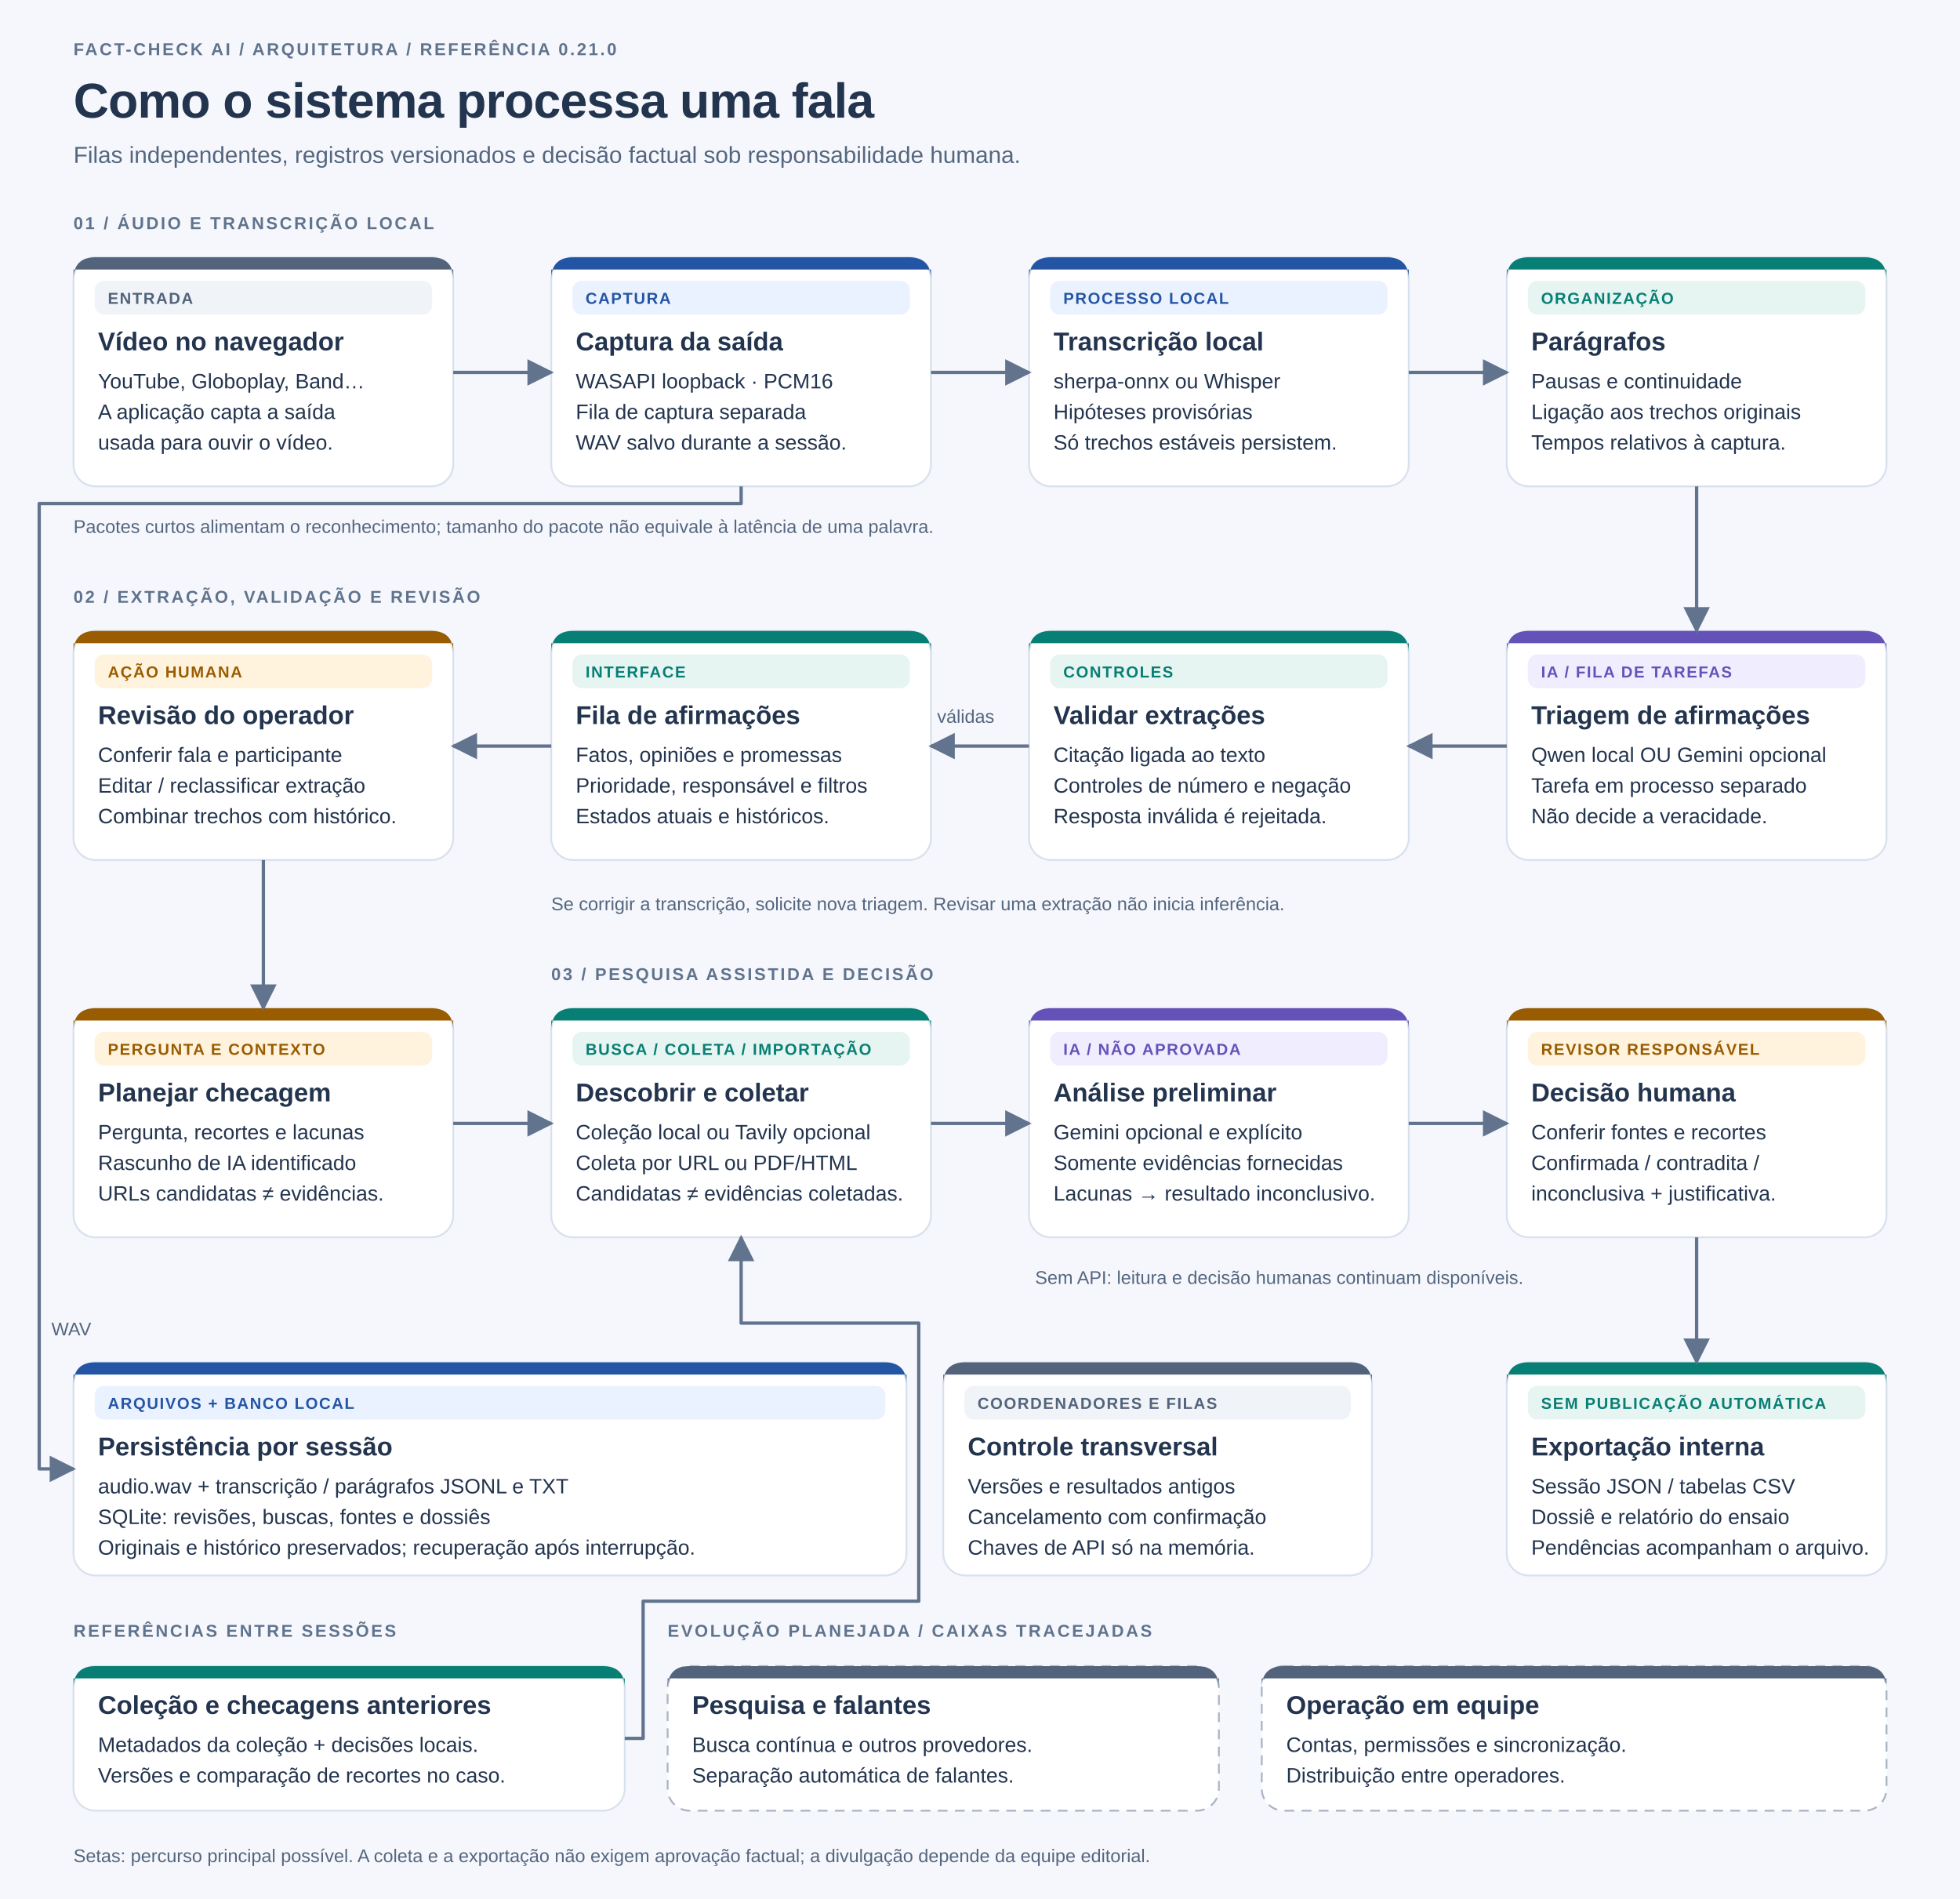
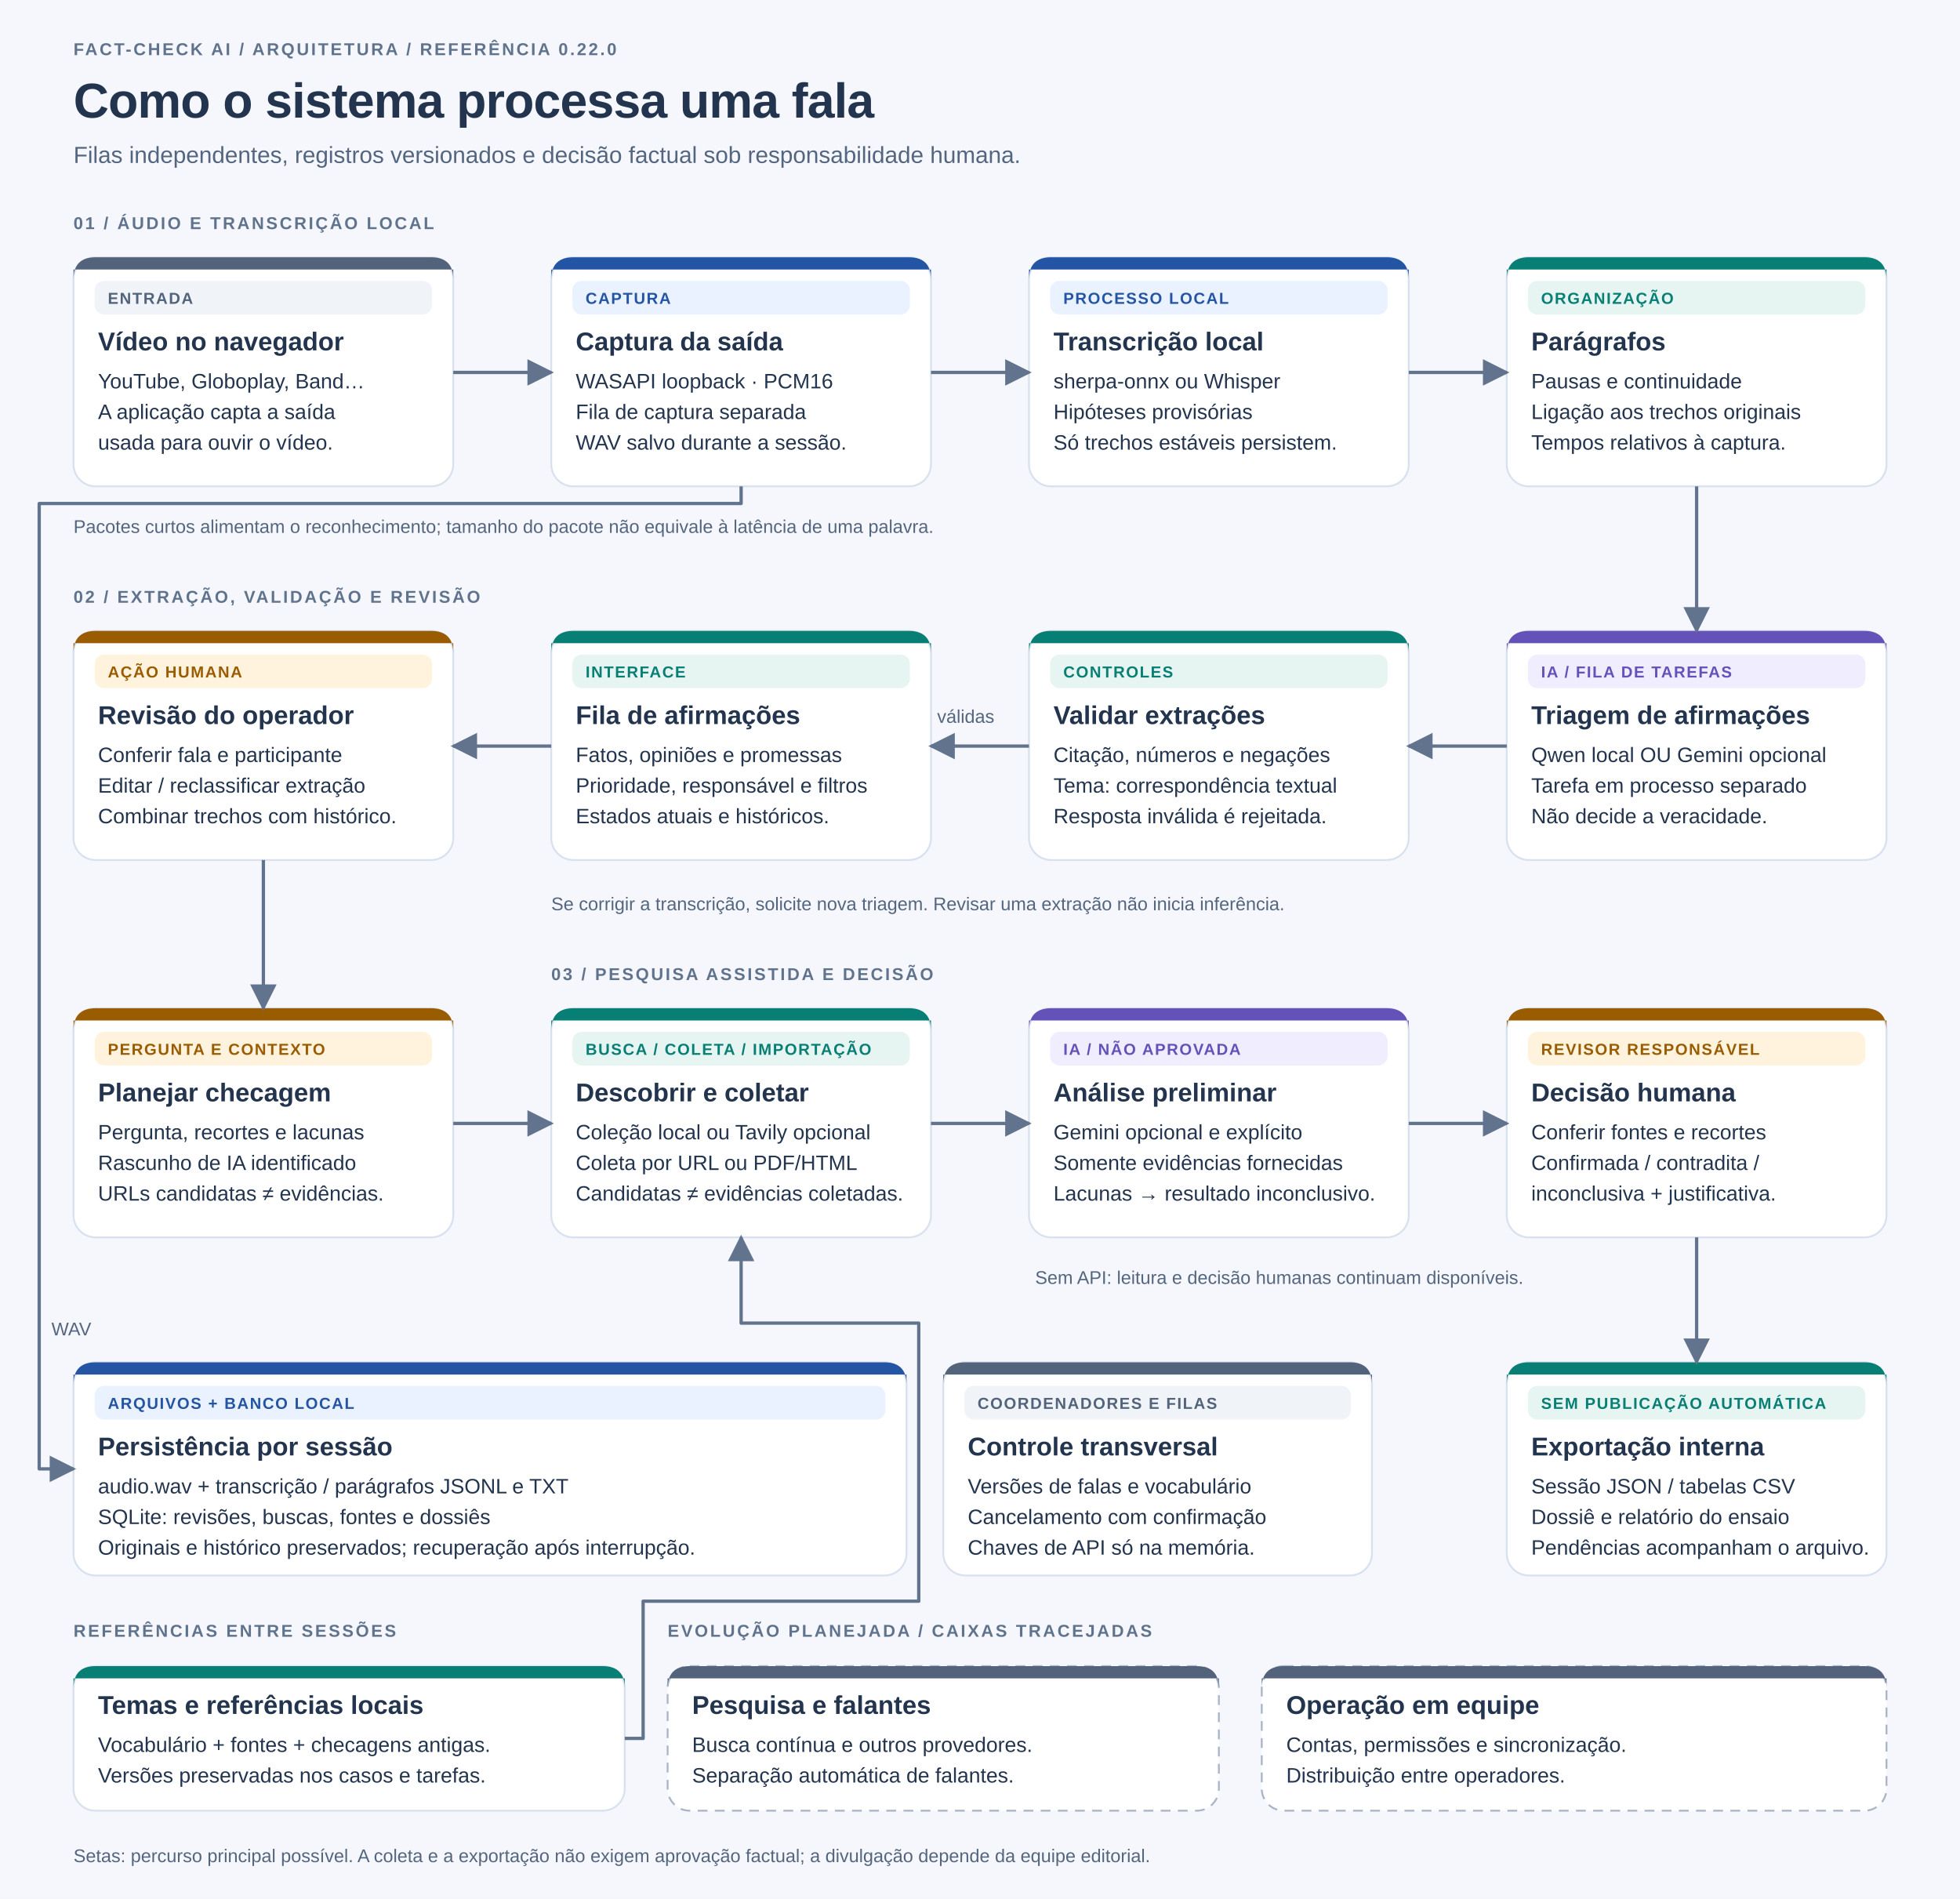
<svg xmlns="http://www.w3.org/2000/svg" width="1600" height="1550" viewBox="0 0 1600 1550" role="img" aria-labelledby="title description">
  <defs>
    <marker id="arrow" viewBox="0 0 10 10" refX="9" refY="5" markerWidth="8" markerHeight="8" orient="auto-start-reverse">
      <path d="M 0 0 L 10 5 L 0 10 Z" fill="#61738D" />
    </marker>
    <marker id="return" viewBox="0 0 10 10" refX="9" refY="5" markerWidth="7" markerHeight="7" orient="auto-start-reverse">
      <path d="M 0 0 L 10 5 L 0 10 Z" fill="#B57A22" />
    </marker>
    <style>
    text { font-family: 'Segoe UI', Arial, sans-serif; fill: #23344E; }
    .title { font-size: 40px; font-weight: 700; letter-spacing: -.5px; }
    .subtitle { font-size: 19px; fill: #54667F; }
    .section { font-size: 14px; font-weight: 700; letter-spacing: 1.7px; fill: #60738D; }
    .heading { font-size: 21px; font-weight: 700; }
    .body { font-size: 17px; }
    .small { font-size: 15px; fill: #54667F; }
    .tag { font-size: 13px; font-weight: 700; letter-spacing: 1px; }
    .stage { font-size: 27px; font-weight: 700; }
    .number { font-size: 20px; font-weight: 700; fill: white; }
    .flow { fill: none; stroke: #61738D; stroke-width: 2.7; stroke-linejoin: round; marker-end: url(#arrow); }
    .return { fill: none; stroke: #B57A22; stroke-width: 2.2; stroke-linejoin: round; marker-end: url(#return); }
  </style>
  </defs>
  <rect width="1600" height="1550" fill="#F5F7FC" />
-   <text x="60" y="45" class="section">FACT-CHECK AI / ARQUITETURA / REFERÊNCIA 0.21.0</text>
+   <text x="60" y="45" class="section">FACT-CHECK AI / ARQUITETURA / REFERÊNCIA 0.22.0</text>
  <text x="60" y="96" class="title">Como o sistema processa uma fala</text>
  <text x="60" y="133" class="subtitle">Filas independentes, registros versionados e decisão factual sob responsabilidade humana.</text>
  <text x="60" y="187" class="section">01 / ÁUDIO E TRANSCRIÇÃO LOCAL</text>
  <g data-card-bounds="60,210,310,187">
    <rect x="60" y="210" width="310" height="187" rx="18" fill="white" stroke="#D8E1ED" stroke-width="1.5" />
    <path d="M 78 210 H 352 Q 370 210 370 228 V 220 H 60 V 228 Q 60 210 78 210 Z" fill="#52637B" />
    <rect x="78" y="230" width="274" height="26" rx="7" fill="#F0F3F8" stroke="#F0F3F8" stroke-width="1.5" />
    <text x="88" y="248" class="tag" style="fill:#52637B">ENTRADA</text>
    <text x="80" y="286" class="heading">Vídeo no navegador</text>
    <text x="80" y="317" class="body">YouTube, Globoplay, Band…</text>
    <text x="80" y="342" class="body">A aplicação capta a saída</text>
    <text x="80" y="367" class="body">usada para ouvir o vídeo.</text>
  </g>
  <g data-card-bounds="450,210,310,187">
    <rect x="450" y="210" width="310" height="187" rx="18" fill="white" stroke="#D8E1ED" stroke-width="1.5" />
    <path d="M 468 210 H 742 Q 760 210 760 228 V 220 H 450 V 228 Q 450 210 468 210 Z" fill="#2455A4" />
    <rect x="468" y="230" width="274" height="26" rx="7" fill="#EAF1FF" stroke="#EAF1FF" stroke-width="1.5" />
    <text x="478" y="248" class="tag" style="fill:#2455A4">CAPTURA</text>
    <text x="470" y="286" class="heading">Captura da saída</text>
    <text x="470" y="317" class="body">WASAPI loopback · PCM16</text>
    <text x="470" y="342" class="body">Fila de captura separada</text>
    <text x="470" y="367" class="body">WAV salvo durante a sessão.</text>
  </g>
  <g data-card-bounds="840,210,310,187">
    <rect x="840" y="210" width="310" height="187" rx="18" fill="white" stroke="#D8E1ED" stroke-width="1.5" />
    <path d="M 858 210 H 1132 Q 1150 210 1150 228 V 220 H 840 V 228 Q 840 210 858 210 Z" fill="#2455A4" />
    <rect x="858" y="230" width="274" height="26" rx="7" fill="#EAF1FF" stroke="#EAF1FF" stroke-width="1.5" />
    <text x="868" y="248" class="tag" style="fill:#2455A4">PROCESSO LOCAL</text>
    <text x="860" y="286" class="heading">Transcrição local</text>
    <text x="860" y="317" class="body">sherpa-onnx ou Whisper</text>
    <text x="860" y="342" class="body">Hipóteses provisórias</text>
    <text x="860" y="367" class="body">Só trechos estáveis persistem.</text>
  </g>
  <g data-card-bounds="1230,210,310,187">
    <rect x="1230" y="210" width="310" height="187" rx="18" fill="white" stroke="#D8E1ED" stroke-width="1.5" />
    <path d="M 1248 210 H 1522 Q 1540 210 1540 228 V 220 H 1230 V 228 Q 1230 210 1248 210 Z" fill="#087F74" />
    <rect x="1248" y="230" width="274" height="26" rx="7" fill="#E6F5F2" stroke="#E6F5F2" stroke-width="1.5" />
    <text x="1258" y="248" class="tag" style="fill:#087F74">ORGANIZAÇÃO</text>
    <text x="1250" y="286" class="heading">Parágrafos</text>
    <text x="1250" y="317" class="body">Pausas e continuidade</text>
    <text x="1250" y="342" class="body">Ligação aos trechos originais</text>
    <text x="1250" y="367" class="body">Tempos relativos à captura.</text>
  </g>
  <path d="M 370 304 H 450" class="flow" />
  <path d="M 760 304 H 840" class="flow" />
  <path d="M 1150 304 H 1230" class="flow" />
  <text x="60" y="435" class="small">Pacotes curtos alimentam o reconhecimento; tamanho do pacote não equivale à latência de uma palavra.</text>
  <text x="60" y="492" class="section">02 / EXTRAÇÃO, VALIDAÇÃO E REVISÃO</text>
  <g data-card-bounds="60,515,310,187">
    <rect x="60" y="515" width="310" height="187" rx="18" fill="white" stroke="#D8E1ED" stroke-width="1.5" />
    <path d="M 78 515 H 352 Q 370 515 370 533 V 525 H 60 V 533 Q 60 515 78 515 Z" fill="#9A5C00" />
    <rect x="78" y="535" width="274" height="26" rx="7" fill="#FFF3DE" stroke="#FFF3DE" stroke-width="1.5" />
    <text x="88" y="553" class="tag" style="fill:#9A5C00">AÇÃO HUMANA</text>
    <text x="80" y="591" class="heading">Revisão do operador</text>
    <text x="80" y="622" class="body">Conferir fala e participante</text>
    <text x="80" y="647" class="body">Editar / reclassificar extração</text>
    <text x="80" y="672" class="body">Combinar trechos com histórico.</text>
  </g>
  <g data-card-bounds="450,515,310,187">
    <rect x="450" y="515" width="310" height="187" rx="18" fill="white" stroke="#D8E1ED" stroke-width="1.5" />
    <path d="M 468 515 H 742 Q 760 515 760 533 V 525 H 450 V 533 Q 450 515 468 515 Z" fill="#087F74" />
    <rect x="468" y="535" width="274" height="26" rx="7" fill="#E6F5F2" stroke="#E6F5F2" stroke-width="1.5" />
    <text x="478" y="553" class="tag" style="fill:#087F74">INTERFACE</text>
    <text x="470" y="591" class="heading">Fila de afirmações</text>
    <text x="470" y="622" class="body">Fatos, opiniões e promessas</text>
    <text x="470" y="647" class="body">Prioridade, responsável e filtros</text>
    <text x="470" y="672" class="body">Estados atuais e históricos.</text>
  </g>
  <g data-card-bounds="840,515,310,187">
    <rect x="840" y="515" width="310" height="187" rx="18" fill="white" stroke="#D8E1ED" stroke-width="1.5" />
    <path d="M 858 515 H 1132 Q 1150 515 1150 533 V 525 H 840 V 533 Q 840 515 858 515 Z" fill="#087F74" />
    <rect x="858" y="535" width="274" height="26" rx="7" fill="#E6F5F2" stroke="#E6F5F2" stroke-width="1.5" />
    <text x="868" y="553" class="tag" style="fill:#087F74">CONTROLES</text>
    <text x="860" y="591" class="heading">Validar extrações</text>
-     <text x="860" y="622" class="body">Citação ligada ao texto</text>
-     <text x="860" y="647" class="body">Controles de número e negação</text>
+     <text x="860" y="622" class="body">Citação, números e negações</text>
+     <text x="860" y="647" class="body">Tema: correspondência textual</text>
    <text x="860" y="672" class="body">Resposta inválida é rejeitada.</text>
  </g>
  <g data-card-bounds="1230,515,310,187">
    <rect x="1230" y="515" width="310" height="187" rx="18" fill="white" stroke="#D8E1ED" stroke-width="1.5" />
    <path d="M 1248 515 H 1522 Q 1540 515 1540 533 V 525 H 1230 V 533 Q 1230 515 1248 515 Z" fill="#6552B8" />
    <rect x="1248" y="535" width="274" height="26" rx="7" fill="#F0EDFF" stroke="#F0EDFF" stroke-width="1.5" />
    <text x="1258" y="553" class="tag" style="fill:#6552B8">IA / FILA DE TAREFAS</text>
    <text x="1250" y="591" class="heading">Triagem de afirmações</text>
    <text x="1250" y="622" class="body">Qwen local OU Gemini opcional</text>
    <text x="1250" y="647" class="body">Tarefa em processo separado</text>
    <text x="1250" y="672" class="body">Não decide a veracidade.</text>
  </g>
  <path d="M 1385 397 V 515" class="flow" />
  <path d="M 1230 609 H 1150" class="flow" />
  <path d="M 840 609 H 760" class="flow" />
  <path d="M 450 609 H 370" class="flow" />
  <text x="765" y="590" class="small">válidas</text>
  <text x="450" y="743" class="small">Se corrigir a transcrição, solicite nova triagem. Revisar uma extração não inicia inferência.</text>
  <text x="450" y="800" class="section">03 / PESQUISA ASSISTIDA E DECISÃO</text>
  <g data-card-bounds="60,823,310,187">
    <rect x="60" y="823" width="310" height="187" rx="18" fill="white" stroke="#D8E1ED" stroke-width="1.5" />
    <path d="M 78 823 H 352 Q 370 823 370 841 V 833 H 60 V 841 Q 60 823 78 823 Z" fill="#9A5C00" />
    <rect x="78" y="843" width="274" height="26" rx="7" fill="#FFF3DE" stroke="#FFF3DE" stroke-width="1.5" />
    <text x="88" y="861" class="tag" style="fill:#9A5C00">PERGUNTA E CONTEXTO</text>
    <text x="80" y="899" class="heading">Planejar checagem</text>
    <text x="80" y="930" class="body">Pergunta, recortes e lacunas</text>
    <text x="80" y="955" class="body">Rascunho de IA identificado</text>
    <text x="80" y="980" class="body">URLs candidatas ≠ evidências.</text>
  </g>
  <g data-card-bounds="450,823,310,187">
    <rect x="450" y="823" width="310" height="187" rx="18" fill="white" stroke="#D8E1ED" stroke-width="1.5" />
    <path d="M 468 823 H 742 Q 760 823 760 841 V 833 H 450 V 841 Q 450 823 468 823 Z" fill="#087F74" />
    <rect x="468" y="843" width="274" height="26" rx="7" fill="#E6F5F2" stroke="#E6F5F2" stroke-width="1.5" />
    <text x="478" y="861" class="tag" style="fill:#087F74">BUSCA / COLETA / IMPORTAÇÃO</text>
    <text x="470" y="899" class="heading">Descobrir e coletar</text>
    <text x="470" y="930" class="body">Coleção local ou Tavily opcional</text>
    <text x="470" y="955" class="body">Coleta por URL ou PDF/HTML</text>
    <text x="470" y="980" class="body">Candidatas ≠ evidências coletadas.</text>
  </g>
  <g data-card-bounds="840,823,310,187">
    <rect x="840" y="823" width="310" height="187" rx="18" fill="white" stroke="#D8E1ED" stroke-width="1.5" />
    <path d="M 858 823 H 1132 Q 1150 823 1150 841 V 833 H 840 V 841 Q 840 823 858 823 Z" fill="#6552B8" />
    <rect x="858" y="843" width="274" height="26" rx="7" fill="#F0EDFF" stroke="#F0EDFF" stroke-width="1.5" />
    <text x="868" y="861" class="tag" style="fill:#6552B8">IA / NÃO APROVADA</text>
    <text x="860" y="899" class="heading">Análise preliminar</text>
    <text x="860" y="930" class="body">Gemini opcional e explícito</text>
    <text x="860" y="955" class="body">Somente evidências fornecidas</text>
    <text x="860" y="980" class="body">Lacunas → resultado inconclusivo.</text>
  </g>
  <g data-card-bounds="1230,823,310,187">
    <rect x="1230" y="823" width="310" height="187" rx="18" fill="white" stroke="#D8E1ED" stroke-width="1.5" />
    <path d="M 1248 823 H 1522 Q 1540 823 1540 841 V 833 H 1230 V 841 Q 1230 823 1248 823 Z" fill="#9A5C00" />
    <rect x="1248" y="843" width="274" height="26" rx="7" fill="#FFF3DE" stroke="#FFF3DE" stroke-width="1.5" />
    <text x="1258" y="861" class="tag" style="fill:#9A5C00">REVISOR RESPONSÁVEL</text>
    <text x="1250" y="899" class="heading">Decisão humana</text>
    <text x="1250" y="930" class="body">Conferir fontes e recortes</text>
    <text x="1250" y="955" class="body">Confirmada / contradita /</text>
    <text x="1250" y="980" class="body">inconclusiva + justificativa.</text>
  </g>
  <path d="M 215 702 V 823" class="flow" />
  <path d="M 370 917 H 450" class="flow" />
  <path d="M 760 917 H 840" class="flow" />
  <path d="M 1150 917 H 1230" class="flow" />
  <text x="845" y="1048" class="small">Sem API: leitura e decisão humanas continuam disponíveis.</text>
  <g data-card-bounds="60,1112,680,174">
    <rect x="60" y="1112" width="680" height="174" rx="18" fill="white" stroke="#D8E1ED" stroke-width="1.5" />
    <path d="M 78 1112 H 722 Q 740 1112 740 1130 V 1122 H 60 V 1130 Q 60 1112 78 1112 Z" fill="#2455A4" />
    <rect x="78" y="1132" width="644" height="26" rx="7" fill="#EAF1FF" stroke="#EAF1FF" stroke-width="1.5" />
    <text x="88" y="1150" class="tag" style="fill:#2455A4">ARQUIVOS + BANCO LOCAL</text>
    <text x="80" y="1188" class="heading">Persistência por sessão</text>
    <text x="80" y="1219" class="body">audio.wav + transcrição / parágrafos JSONL e TXT</text>
    <text x="80" y="1244" class="body">SQLite: revisões, buscas, fontes e dossiês</text>
    <text x="80" y="1269" class="body">Originais e histórico preservados; recuperação após interrupção.</text>
  </g>
  <g data-card-bounds="770,1112,350,174">
    <rect x="770" y="1112" width="350" height="174" rx="18" fill="white" stroke="#D8E1ED" stroke-width="1.5" />
    <path d="M 788 1112 H 1102 Q 1120 1112 1120 1130 V 1122 H 770 V 1130 Q 770 1112 788 1112 Z" fill="#52637B" />
    <rect x="788" y="1132" width="314" height="26" rx="7" fill="#F0F3F8" stroke="#F0F3F8" stroke-width="1.5" />
    <text x="798" y="1150" class="tag" style="fill:#52637B">COORDENADORES E FILAS</text>
    <text x="790" y="1188" class="heading">Controle transversal</text>
-     <text x="790" y="1219" class="body">Versões e resultados antigos</text>
+     <text x="790" y="1219" class="body">Versões de falas e vocabulário</text>
    <text x="790" y="1244" class="body">Cancelamento com confirmação</text>
    <text x="790" y="1269" class="body">Chaves de API só na memória.</text>
  </g>
  <g data-card-bounds="1230,1112,310,174">
    <rect x="1230" y="1112" width="310" height="174" rx="18" fill="white" stroke="#D8E1ED" stroke-width="1.5" />
    <path d="M 1248 1112 H 1522 Q 1540 1112 1540 1130 V 1122 H 1230 V 1130 Q 1230 1112 1248 1112 Z" fill="#087F74" />
    <rect x="1248" y="1132" width="274" height="26" rx="7" fill="#E6F5F2" stroke="#E6F5F2" stroke-width="1.5" />
    <text x="1258" y="1150" class="tag" style="fill:#087F74">SEM PUBLICAÇÃO AUTOMÁTICA</text>
    <text x="1250" y="1188" class="heading">Exportação interna</text>
    <text x="1250" y="1219" class="body">Sessão JSON / tabelas CSV</text>
    <text x="1250" y="1244" class="body">Dossiê e relatório do ensaio</text>
    <text x="1250" y="1269" class="body">Pendências acompanham o arquivo.</text>
  </g>
  <path d="M 1385 1010 V 1112" class="flow" />
  <path d="M 605 397 V 411 H 32 V 1199 H 60" class="flow" />
  <text x="42" y="1090" class="small">WAV</text>
  <text x="60" y="1336" class="section">REFERÊNCIAS ENTRE SESSÕES</text>
  <text x="545" y="1336" class="section">EVOLUÇÃO PLANEJADA / CAIXAS TRACEJADAS</text>
  <g data-card-bounds="60,1360,450,118">
    <rect x="60" y="1360" width="450" height="118" rx="18" fill="white" stroke="#D8E1ED" stroke-width="1.5" />
    <path d="M 78 1360 H 492 Q 510 1360 510 1378 V 1370 H 60 V 1378 Q 60 1360 78 1360 Z" fill="#087F74" />
-     <text x="80" y="1399" class="heading">Coleção e checagens anteriores</text>
-     <text x="80" y="1430" class="body">Metadados da coleção + decisões locais.</text>
-     <text x="80" y="1455" class="body">Versões e comparação de recortes no caso.</text>
+     <text x="80" y="1399" class="heading">Temas e referências locais</text>
+     <text x="80" y="1430" class="body">Vocabulário + fontes + checagens antigas.</text>
+     <text x="80" y="1455" class="body">Versões preservadas nos casos e tarefas.</text>
  </g>
  <path d="M 510 1419 H 525 V 1307 H 750 V 1080 H 605 V 1010" class="flow" />
  <g data-card-bounds="545,1360,450,118">
    <rect x="545" y="1360" width="450" height="118" rx="18" fill="white" stroke="#A9B5C6" stroke-width="1.5" stroke-dasharray="8 6" />
    <path d="M 563 1360 H 977 Q 995 1360 995 1378 V 1370 H 545 V 1378 Q 545 1360 563 1360 Z" fill="#52637B" />
    <text x="565" y="1399" class="heading">Pesquisa e falantes</text>
    <text x="565" y="1430" class="body">Busca contínua e outros provedores.</text>
    <text x="565" y="1455" class="body">Separação automática de falantes.</text>
  </g>
  <g data-card-bounds="1030,1360,510,118">
    <rect x="1030" y="1360" width="510" height="118" rx="18" fill="white" stroke="#A9B5C6" stroke-width="1.5" stroke-dasharray="8 6" />
    <path d="M 1048 1360 H 1522 Q 1540 1360 1540 1378 V 1370 H 1030 V 1378 Q 1030 1360 1048 1360 Z" fill="#52637B" />
    <text x="1050" y="1399" class="heading">Operação em equipe</text>
    <text x="1050" y="1430" class="body">Contas, permissões e sincronização.</text>
    <text x="1050" y="1455" class="body">Distribuição entre operadores.</text>
  </g>
  <text x="60" y="1520" class="small">Setas: percurso principal possível. A coleta e a exportação não exigem aprovação factual; a divulgação depende da equipe editorial.</text>
</svg>
